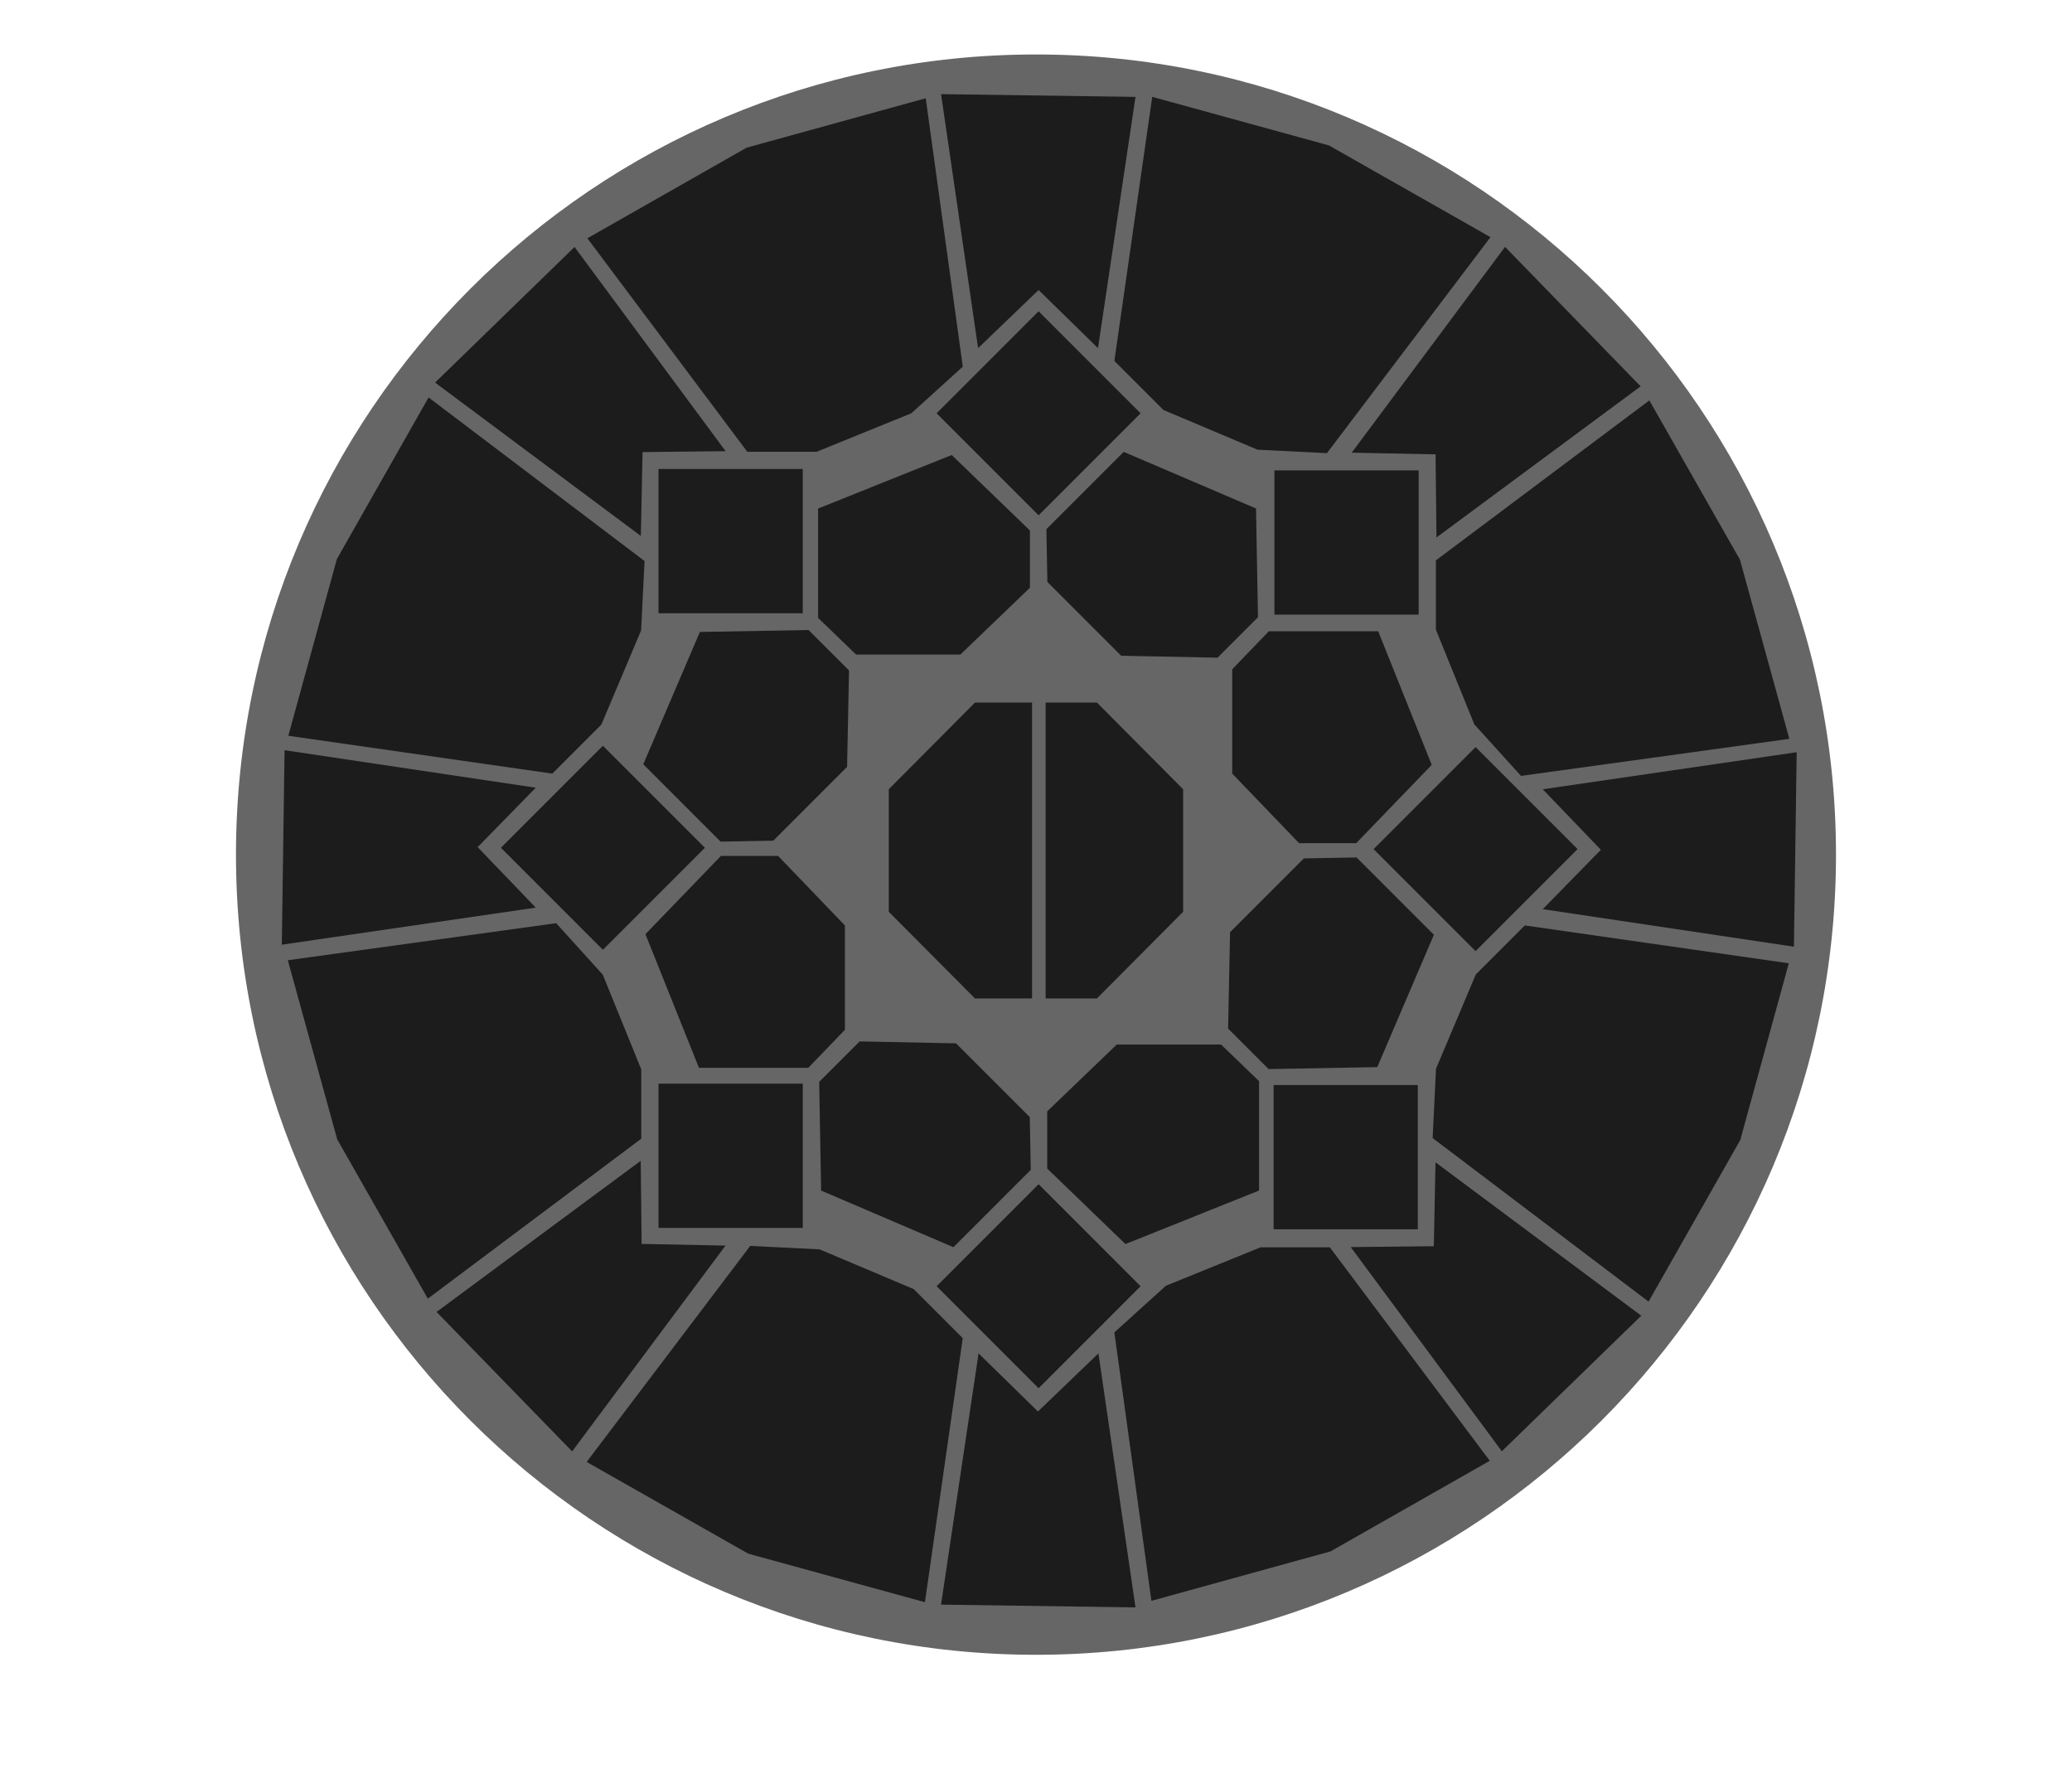
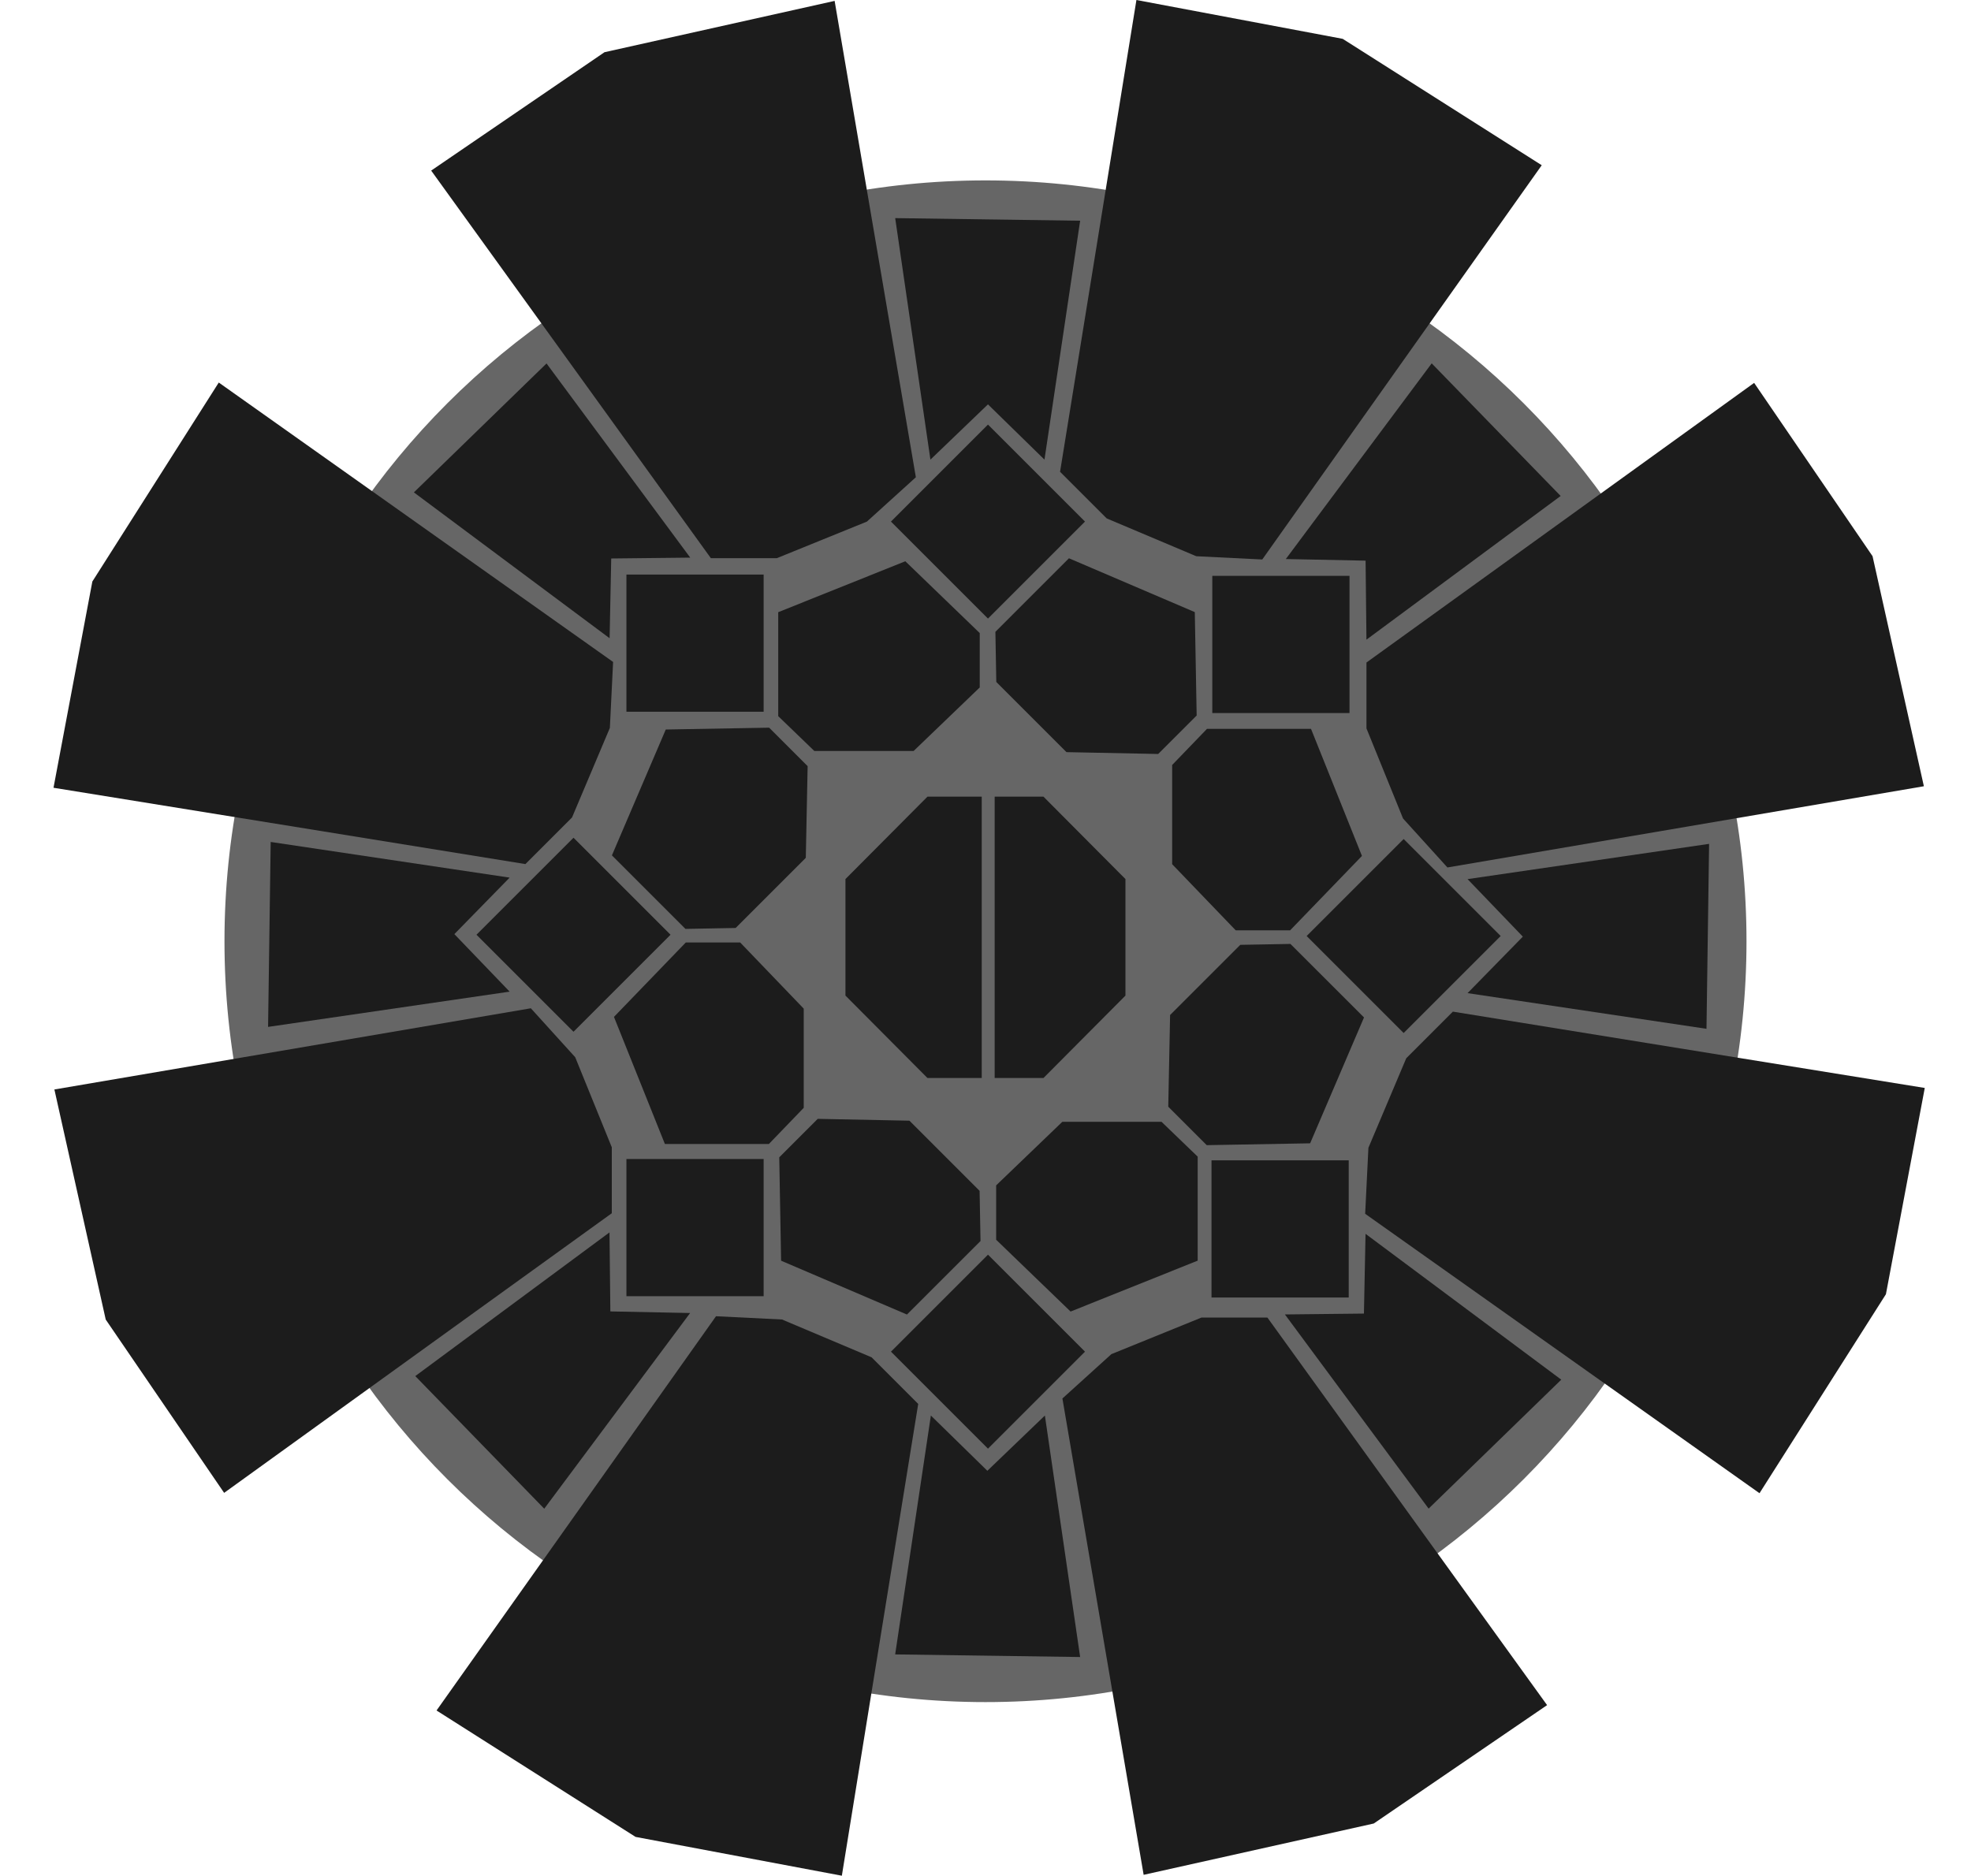
- <svg xmlns="http://www.w3.org/2000/svg" id="touch" viewBox="0 0 845.81 721.75">
+ <svg xmlns="http://www.w3.org/2000/svg" id="touch" viewBox="0 0 845.81 805.09">
  <defs>
    <style>
      .cls-1 {
        fill: #1c1c1c;
      }

      .cls-2 {
        fill: #666;
      }
    </style>
  </defs>
-   <circle id="bg" class="cls-2" cx="422.9" cy="348.8" r="326.57" />
-   <rect id="E1" class="cls-1" x="394.52" y="139.23" width="58.88" height="58.88" transform="translate(243.45 -250.38) rotate(45)" />
-   <polygon id="D1" class="cls-1" points="399.27 142.08 423.96 118.36 448.21 142.08 463.52 39.54 384.15 38.42 399.27 142.08" />
-   <rect id="E1-2" data-name="E1" class="cls-1" x="520.23" y="191.97" width="58.88" height="58.88" />
-   <polygon id="D2" class="cls-1" points="551.78 184.75 586.01 185.44 586.38 219.35 669.72 157.68 614.38 100.76 551.78 184.75" />
-   <rect id="E1-3" data-name="E1" class="cls-1" x="572.91" y="317.12" width="58.88" height="58.88" transform="translate(421.48 -324.43) rotate(45)" />
-   <polygon id="D3" class="cls-1" points="629.77 322.13 653.49 346.82 629.77 371.06 732.3 386.38 733.42 307 629.77 322.13" />
-   <rect id="E1-4" data-name="E1" class="cls-1" x="519.89" y="442.83" width="58.88" height="58.88" transform="translate(1021.6 -77.06) rotate(90)" />
-   <polygon id="D4" class="cls-1" points="585.99 474.38 585.3 508.61 551.39 508.98 613.06 592.31 669.98 536.98 585.99 474.38" />
-   <rect id="E1-5" data-name="E1" class="cls-1" x="394.52" y="495.51" width="58.88" height="58.88" transform="translate(1094.95 596.36) rotate(135)" />
-   <polygon id="D5" class="cls-1" points="448.39 552.36 423.7 576.08 399.46 552.36 384.14 654.9 463.52 656.02 448.39 552.36" />
-   <rect id="E1-6" data-name="E1" class="cls-1" x="268.82" y="442.27" width="58.88" height="58.88" transform="translate(596.52 943.42) rotate(180)" />
-   <polygon id="D6" class="cls-1" points="296.15 508.37 261.92 507.68 261.55 473.76 178.21 535.44 233.55 592.36 296.15 508.37" />
-   <rect id="E1-7" data-name="E1" class="cls-1" x="216.67" y="316.56" width="58.88" height="58.88" transform="translate(175.47 764.68) rotate(-135)" />
-   <polygon id="D7" class="cls-1" points="218.7 370.43 194.98 345.74 218.7 321.49 116.16 306.18 115.04 385.56 218.7 370.43" />
-   <rect id="E1-8" data-name="E1" class="cls-1" x="268.82" y="191.41" width="58.88" height="58.88" transform="translate(77.41 519.11) rotate(-90)" />
-   <polygon id="D8" class="cls-1" points="261.6 218.74 262.29 184.51 296.2 184.14 234.53 100.8 177.61 156.14 261.6 218.74" />
-   <polygon id="C1" class="cls-1" points="447.78 286.74 426.84 286.74 426.84 407.5 447.78 407.5 482.96 372.13 482.96 322.11 447.78 286.74" />
-   <polygon id="C2" class="cls-1" points="421.29 286.74 398 286.74 362.81 322.11 362.81 372.13 398 407.5 421.29 407.5 421.29 286.74" />
-   <polygon id="A8" class="cls-1" points="239.77 97.25 305.05 184.38 333.35 184.38 372.01 168.67 393.02 149.64 377.89 40.1 304.77 60.27 239.77 97.25" />
-   <polygon id="A1" class="cls-1" points="470.35 39.53 454.9 147.3 474.91 167.31 513.35 183.54 541.67 184.94 608.43 96.79 542.46 59.34 470.35 39.53" />
-   <polygon id="B8" class="cls-1" points="333.96 207.55 388.5 185.7 420.43 216.52 420.43 239.87 392.05 267.13 349.46 267.13 333.96 252.19 333.96 207.55" />
-   <polygon id="B1" class="cls-1" points="458.71 184.42 512.72 207.53 513.52 251.91 497.01 268.42 457.66 267.63 427.54 237.51 427.15 215.98 458.71 184.42" />
-   <polygon id="A2" class="cls-1" points="673.28 163.42 586.15 228.7 586.15 256.99 601.85 295.66 620.89 316.67 730.43 301.54 710.26 228.42 673.28 163.42" />
-   <polygon id="B2" class="cls-1" points="562.59 257.64 584.45 312.17 553.63 344.11 530.28 344.11 503.01 315.73 503.01 273.14 517.95 257.64 562.59 257.64" />
-   <polygon id="A3" class="cls-1" points="730.21 393.15 622.45 377.7 602.44 397.71 586.2 436.15 584.81 464.47 672.96 531.23 710.4 465.26 730.21 393.15" />
-   <polygon id="B3" class="cls-1" points="585.33 381.51 562.21 435.52 517.84 436.32 501.33 419.81 502.12 380.46 532.24 350.34 553.76 349.95 585.33 381.51" />
-   <polygon id="A4" class="cls-1" points="608.14 596.19 542.86 509.07 514.57 509.07 475.91 524.77 454.89 543.8 470.02 653.35 543.14 633.17 608.14 596.19" />
-   <polygon id="A5" class="cls-1" points="377.56 653.91 393.01 546.14 373 526.13 334.56 509.9 306.24 508.5 239.48 596.66 305.45 634.1 377.56 653.91" />
-   <polygon id="B4" class="cls-1" points="513.96 485.89 459.42 507.74 427.48 476.92 427.48 453.58 455.86 426.31 498.45 426.31 513.96 441.25 513.96 485.89" />
-   <polygon id="B5" class="cls-1" points="389.2 509.02 335.19 485.91 334.4 441.54 350.91 425.03 390.26 425.82 420.37 455.93 420.77 477.46 389.2 509.02" />
-   <polygon id="A6" class="cls-1" points="174.64 530.02 261.77 464.74 261.77 436.45 246.06 397.79 227.03 376.78 117.49 391.9 137.66 465.02 174.64 530.02" />
-   <polygon id="B6" class="cls-1" points="285.32 435.8 263.47 381.27 294.29 349.33 317.63 349.33 344.9 377.71 344.9 420.3 329.96 435.8 285.32 435.8" />
-   <polygon id="A7" class="cls-1" points="117.7 300.29 225.47 315.74 245.48 295.73 261.71 257.29 263.11 228.97 174.95 162.21 137.51 228.18 117.7 300.29" />
-   <polygon id="B7" class="cls-1" points="262.59 311.93 285.7 257.92 330.07 257.13 346.58 273.63 345.79 312.99 315.68 343.1 294.15 343.5 262.59 311.93" />
+   <circle id="bg" class="cls-2" cx="422.9" cy="404" r="326.57" />
+   <rect id="E1" class="cls-1" x="394.52" y="194.43" width="58.88" height="58.88" transform="translate(282.48 -234.22) rotate(45)" />
+   <polygon id="D1" class="cls-1" points="399.27 197.28 423.96 173.56 448.21 197.28 463.52 94.74 384.15 93.62 399.27 197.28" />
+   <rect id="E1-2" data-name="E1" class="cls-1" x="520.23" y="247.17" width="58.88" height="58.88" />
+   <polygon id="D2" class="cls-1" points="551.78 239.95 586.01 240.64 586.38 274.55 669.72 212.88 614.38 155.96 551.78 239.95" />
+   <rect id="E1-3" data-name="E1" class="cls-1" x="572.91" y="372.32" width="58.88" height="58.88" transform="translate(460.51 -308.26) rotate(45)" />
+   <polygon id="D3" class="cls-1" points="629.77 377.33 653.49 402.02 629.77 426.27 732.3 441.58 733.42 362.2 629.77 377.33" />
+   <rect id="E1-4" data-name="E1" class="cls-1" x="519.89" y="498.03" width="58.88" height="58.88" transform="translate(1076.8 -21.86) rotate(90)" />
+   <polygon id="D4" class="cls-1" points="585.99 529.58 585.3 563.81 551.39 564.18 613.06 647.52 669.98 592.18 585.99 529.58" />
+   <rect id="E1-5" data-name="E1" class="cls-1" x="394.52" y="550.71" width="58.88" height="58.88" transform="translate(1133.98 690.6) rotate(135)" />
+   <polygon id="D5" class="cls-1" points="448.39 607.57 423.7 631.29 399.46 607.57 384.14 710.1 463.52 711.22 448.39 607.57" />
+   <rect id="E1-6" data-name="E1" class="cls-1" x="268.82" y="497.47" width="58.88" height="58.88" transform="translate(596.52 1053.82) rotate(180)" />
+   <polygon id="D6" class="cls-1" points="296.15 563.57 261.92 562.88 261.55 528.97 178.21 590.64 233.55 647.56 296.15 563.57" />
+   <rect id="E1-7" data-name="E1" class="cls-1" x="216.67" y="371.76" width="58.88" height="58.88" transform="translate(136.44 858.92) rotate(-135)" />
+   <polygon id="D7" class="cls-1" points="218.7 425.63 194.98 400.94 218.7 376.69 116.16 361.38 115.04 440.76 218.7 425.63" />
+   <rect id="E1-8" data-name="E1" class="cls-1" x="268.82" y="246.61" width="58.88" height="58.88" transform="translate(22.21 574.31) rotate(-90)" />
+   <polygon id="D8" class="cls-1" points="261.6 273.94 262.29 239.71 296.2 239.34 234.53 156 177.61 211.34 261.6 273.94" />
+   <polygon id="C1" class="cls-1" points="447.78 341.94 426.84 341.94 426.84 462.7 447.78 462.7 482.96 427.33 482.96 377.31 447.78 341.94" />
+   <polygon id="C2" class="cls-1" points="421.29 341.94 398 341.94 362.81 377.31 362.81 427.33 398 462.7 421.29 462.7 421.29 341.94" />
+   <polygon id="A8" class="cls-1" points="185.03 73.22 305.05 239.58 333.35 239.58 372.01 223.88 393.02 204.84 358.16 .38 259.41 22.41 185.03 73.22" />
+   <polygon id="B8" class="cls-1" points="333.96 262.76 388.5 240.9 420.43 271.72 420.43 295.07 392.05 322.34 349.46 322.34 333.96 307.39 333.96 262.76" />
+   <polygon id="B1" class="cls-1" points="458.71 239.62 512.72 262.73 513.52 307.11 497.01 323.62 457.66 322.83 427.54 292.71 427.15 271.19 458.71 239.62" />
+   <polygon id="B2" class="cls-1" points="562.59 312.84 584.45 367.38 553.63 399.31 530.28 399.31 503.01 370.93 503.01 328.34 517.95 312.84 562.59 312.84" />
+   <polygon id="B3" class="cls-1" points="585.33 436.71 562.21 490.73 517.84 491.52 501.33 475.01 502.12 435.66 532.24 405.54 553.76 405.15 585.33 436.71" />
+   <polygon id="B4" class="cls-1" points="513.96 541.09 459.42 562.94 427.48 532.12 427.48 508.78 455.86 481.51 498.45 481.51 513.96 496.45 513.96 541.09" />
+   <polygon id="B5" class="cls-1" points="389.2 564.22 335.19 541.11 334.4 496.74 350.91 480.23 390.26 481.02 420.37 511.13 420.77 532.66 389.2 564.22" />
+   <polygon id="B6" class="cls-1" points="285.32 491.01 263.47 436.47 294.29 404.53 317.63 404.53 344.9 432.92 344.9 475.5 329.96 491.01 285.32 491.01" />
+   <polygon id="B7" class="cls-1" points="262.59 367.14 285.7 313.12 330.07 312.33 346.58 328.84 345.79 368.19 315.68 398.3 294.15 398.7 262.59 367.14" />
+   <polygon id="A1" class="cls-1" points="487.67 0 454.9 202.5 474.91 222.51 513.35 238.74 541.67 240.14 661.6 70.92 576.19 16.67 487.67 0" />
+   <polygon id="A2" class="cls-1" points="752.75 164.34 586.39 284.36 586.39 312.65 602.09 351.32 621.13 372.33 825.59 337.47 803.56 238.72 752.75 164.34" />
+   <polygon id="A3" class="cls-1" points="825.97 466.97 623.46 434.21 603.46 454.22 587.22 492.66 585.83 520.98 755.05 640.91 809.3 555.5 825.97 466.97" />
+   <polygon id="A4" class="cls-1" points="663.9 731.87 543.88 565.52 515.58 565.52 476.92 581.22 455.91 600.25 490.77 804.71 589.52 782.68 663.9 731.87" />
+   <polygon id="A5" class="cls-1" points="361.26 805.09 394.03 602.59 374.02 582.58 335.58 566.35 307.26 564.95 187.33 734.17 272.74 788.43 361.26 805.09" />
+   <polygon id="A6" class="cls-1" points="96.18 640.76 262.54 520.74 262.54 492.44 246.84 453.78 227.8 432.77 23.34 467.62 45.37 566.38 96.18 640.76" />
+   <polygon id="A7" class="cls-1" points="22.96 338.12 225.47 370.88 245.47 350.88 261.71 312.43 263.1 284.12 93.88 164.19 39.63 249.6 22.96 338.12" />
</svg>
